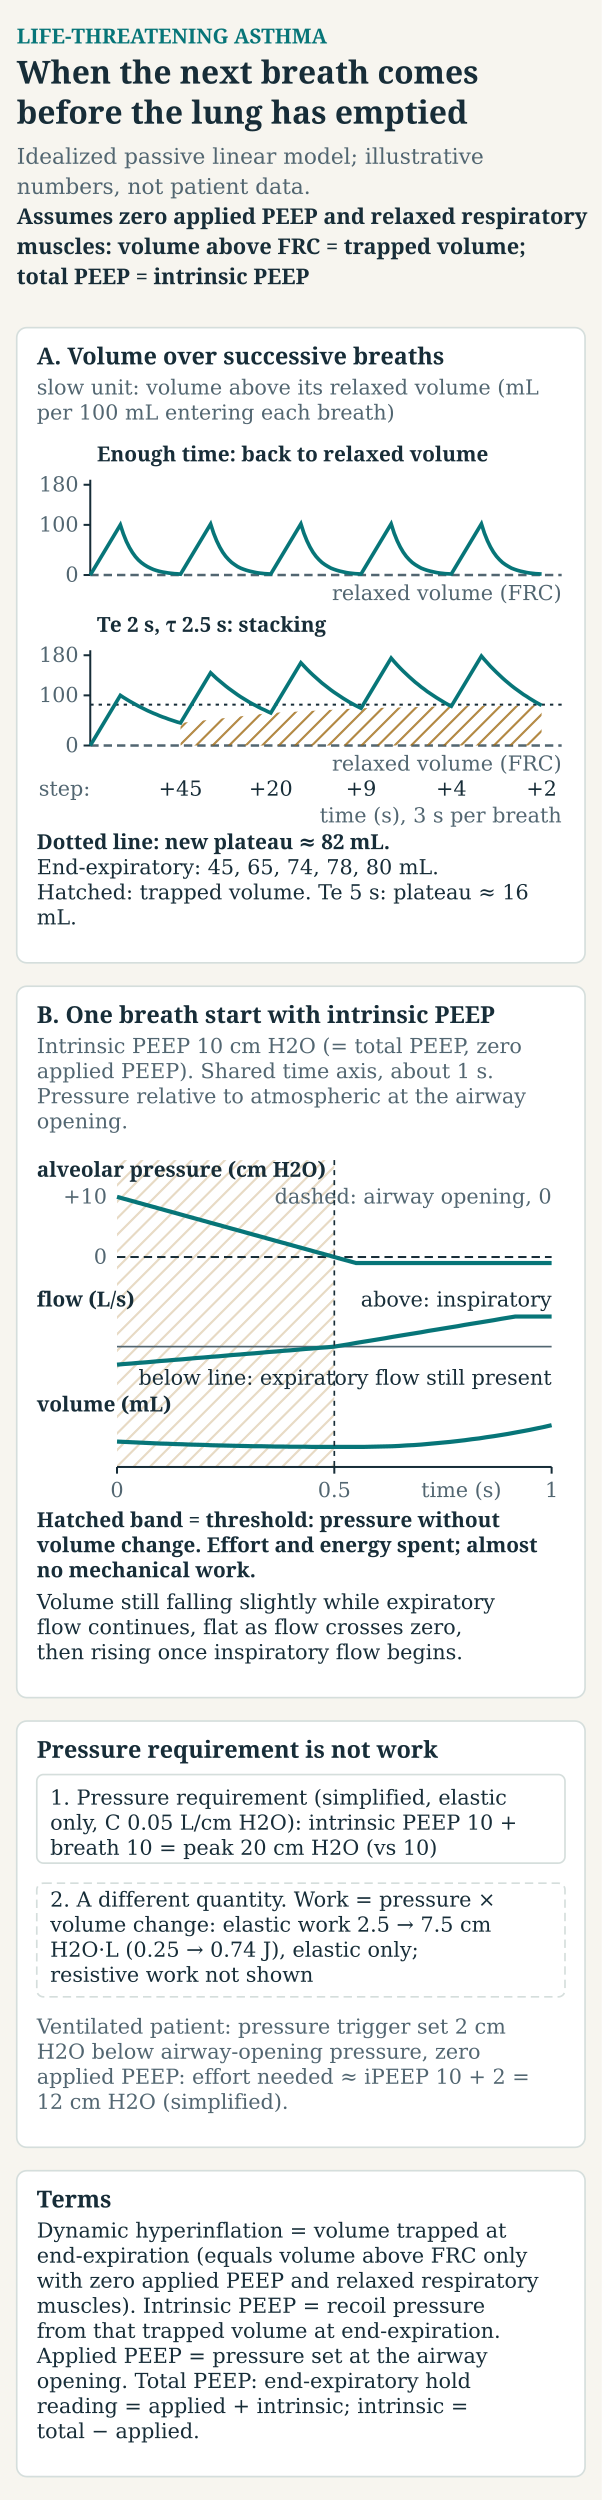
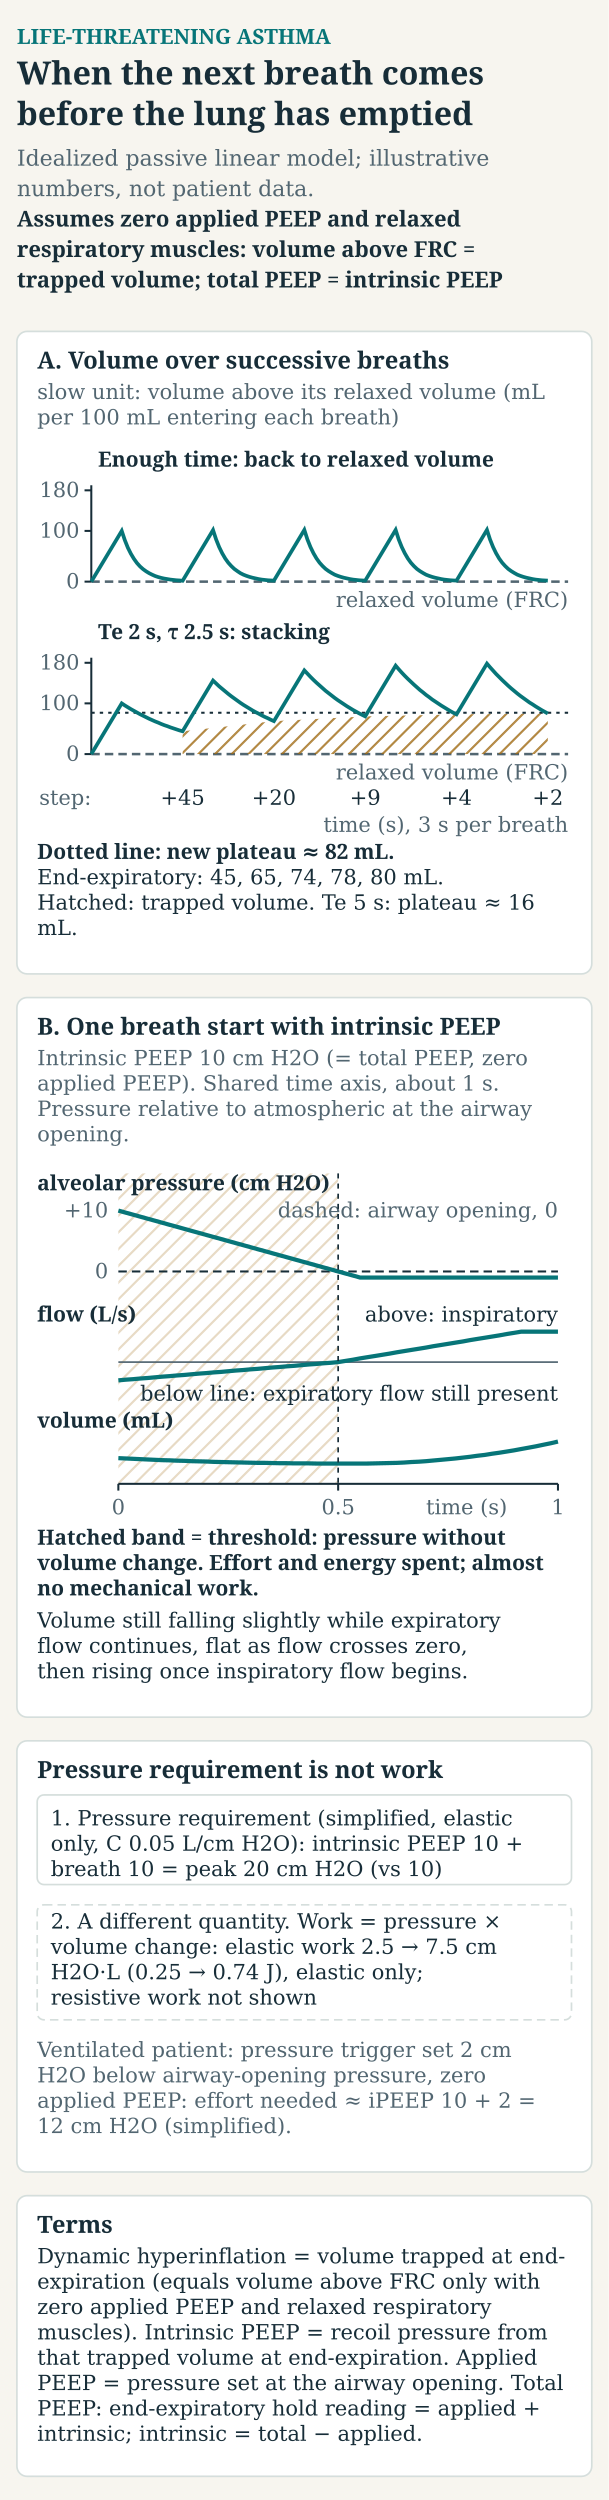
- <svg xmlns="http://www.w3.org/2000/svg" class="diagram-screen" viewBox="0 0 360 1495.6" role="img" aria-labelledby="fig-r7-02-breath-stacking-screen-title" aria-describedby="fig-r7-02-breath-stacking-screen-desc">
+ <svg xmlns="http://www.w3.org/2000/svg" class="diagram-screen" viewBox="0 0 360 1478.6" role="img" aria-labelledby="fig-r7-02-breath-stacking-screen-title" aria-describedby="fig-r7-02-breath-stacking-screen-desc">
  <style>text{font-family:Literata,'DejaVu Serif',Georgia,serif}text[font-weight='700']{font-family:Fraunces,Literata,Georgia,serif}.t-ink{fill:var(--fig-ink,#172d38)}.s-ink{stroke:var(--fig-ink,#172d38);fill:none}.f-ink{fill:var(--fig-ink,#172d38)}.t-muted{fill:var(--fig-muted,#526671)}.s-muted{stroke:var(--fig-muted,#526671);fill:none}.f-muted{fill:var(--fig-muted,#526671)}.t-teal{fill:var(--fig-teal,#077578)}.s-teal{stroke:var(--fig-teal,#077578);fill:none}.f-teal{fill:var(--fig-teal,#077578)}.t-red{fill:var(--fig-red,#af4639)}.s-red{stroke:var(--fig-red,#af4639);fill:none}.f-red{fill:var(--fig-red,#af4639)}.t-gold{fill:var(--fig-gold,#996613)}.s-gold{stroke:var(--fig-gold,#996613);fill:none}.f-gold{fill:var(--fig-gold,#996613)}.t-rule{fill:var(--fig-rule,#d5dedc)}.s-rule{stroke:var(--fig-rule,#d5dedc);fill:none}.f-rule{fill:var(--fig-rule,#d5dedc)}.bg{fill:var(--fig-canvas,#f7f5ef)}.pn{fill:var(--fig-panel,#ffffff);stroke:var(--fig-rule,#d5dedc)}.hatch{fill:url(#fig-r7-02-breath-stacking-screen-h)}</style>
  <defs>
    <marker id="fig-r7-02-breath-stacking-screen-ar" viewBox="0 0 10 10" refX="9" refY="5" markerWidth="7" markerHeight="7" orient="auto-start-reverse">
      <path d="M0,0L10,5L0,10z" class="f-ink" />
    </marker>
    <pattern id="fig-r7-02-breath-stacking-screen-h" width="7" height="7" patternUnits="userSpaceOnUse" patternTransform="rotate(45)">
      <line x1="0" y1="0" x2="0" y2="7" class="s-gold" stroke-width="2.5" />
    </pattern>
  </defs>
-   <rect class="bg" width="360" height="1495.6" />
+   <rect class="bg" width="360" height="1478.6" />
  <g transform="translate(10,10)">
    <text x="0" y="16" font-size="12.4" text-anchor="start" font-weight="700" class="t-teal">LIFE-THREATENING ASTHMA</text>
    <text x="0" y="40" font-size="19" text-anchor="start" font-weight="700" class="t-ink">When the next breath comes</text>
    <text x="0" y="64" font-size="19" text-anchor="start" font-weight="700" class="t-ink">before the lung has emptied</text>
    <text x="0" y="88" font-size="13" text-anchor="start" font-weight="400" class="t-muted">Idealized passive linear model; illustrative</text>
    <text x="0" y="106" font-size="13" text-anchor="start" font-weight="400" class="t-muted">numbers, not patient data.</text>
-     <text x="0" y="124" font-size="13" text-anchor="start" font-weight="700" class="t-ink">Assumes zero applied PEEP and relaxed respiratory</text>
-     <text x="0" y="142" font-size="13" text-anchor="start" font-weight="700" class="t-ink">muscles: volume above FRC = trapped volume;</text>
-     <text x="0" y="160" font-size="13" text-anchor="start" font-weight="700" class="t-ink">total PEEP = intrinsic PEEP</text>
+     <text x="0" y="124" font-size="13" text-anchor="start" font-weight="700" class="t-ink">Assumes zero applied PEEP and relaxed</text>
+     <text x="0" y="142" font-size="13" text-anchor="start" font-weight="700" class="t-ink">respiratory muscles: volume above FRC =</text>
+     <text x="0" y="160" font-size="13" text-anchor="start" font-weight="700" class="t-ink">trapped volume; total PEEP = intrinsic PEEP</text>
  </g>
  <g transform="translate(10,196)">
    <rect x="0" y="0" width="340" height="380.0" rx="6" class="pn" />
    <text x="12" y="22" font-size="14" text-anchor="start" font-weight="700" class="t-ink">A. Volume over successive breaths</text>
    <text x="12" y="40" font-size="12.4" text-anchor="start" font-weight="400" class="t-muted">slow unit: volume above its relaxed volume (mL</text>
    <text x="12" y="55" font-size="12.4" text-anchor="start" font-weight="400" class="t-muted">per 100 mL entering each breath)</text>
    <line x1="44" y1="148.0" x2="326" y2="148.0" class="s-muted" stroke-width="1.5" stroke-dasharray="5 3" />
    <text x="326" y="163.0" font-size="12.4" text-anchor="end" font-weight="400" class="t-muted">relaxed volume (FRC)</text>
    <line x1="44" y1="148.0" x2="44" y2="91.0" class="s-ink" stroke-width="1.2" />
    <line x1="40" y1="148.0" x2="44" y2="148.0" class="s-ink" stroke-width="1.2" />
    <text x="37" y="152.0" font-size="12.4" text-anchor="end" font-weight="400" class="t-muted">0</text>
    <line x1="40" y1="118.0" x2="44" y2="118.0" class="s-ink" stroke-width="1.2" />
    <text x="37" y="122.0" font-size="12.4" text-anchor="end" font-weight="400" class="t-muted">100</text>
    <line x1="40" y1="94.0" x2="44" y2="94.0" class="s-ink" stroke-width="1.2" />
    <text x="37" y="98.0" font-size="12.4" text-anchor="end" font-weight="400" class="t-muted">180</text>
    <path d="M44,148.0 L62.0,118.0 L63.8,123.4 L65.6,127.9 L67.4,131.5 L69.2,134.5 L71.0,137.0 L72.8,139.0 L74.6,140.6 L76.4,141.9 L78.2,143.0 L80.0,143.9 L81.8,144.7 L83.6,145.3 L85.4,145.8 L87.2,146.2 L89.0,146.5 L90.8,146.8 L92.6,147.0 L94.4,147.2 L96.2,147.3 L98.0,147.5 L116.0,117.5 L117.8,123.0 L119.6,127.5 L121.4,131.2 L123.2,134.3 L125.0,136.8 L126.8,138.8 L128.6,140.5 L130.4,141.8 L132.2,143.0 L134.0,143.9 L135.8,144.6 L137.6,145.2 L139.4,145.7 L141.2,146.1 L143.0,146.5 L144.8,146.8 L146.6,147.0 L148.4,147.2 L150.2,147.3 L152.0,147.4 L170.0,117.4 L171.8,123.0 L173.6,127.5 L175.4,131.2 L177.2,134.3 L179.0,136.8 L180.8,138.8 L182.6,140.5 L184.4,141.8 L186.2,142.9 L188.0,143.9 L189.8,144.6 L191.6,145.2 L193.4,145.7 L195.2,146.1 L197.0,146.5 L198.8,146.8 L200.6,147.0 L202.4,147.2 L204.2,147.3 L206.0,147.4 L224.0,117.4 L225.8,123.0 L227.6,127.5 L229.4,131.2 L231.2,134.3 L233.0,136.8 L234.8,138.8 L236.6,140.5 L238.4,141.8 L240.2,142.9 L242.0,143.9 L243.8,144.6 L245.6,145.2 L247.4,145.7 L249.2,146.1 L251.0,146.5 L252.8,146.8 L254.6,147.0 L256.4,147.2 L258.2,147.3 L260.0,147.4 L278.0,117.4 L279.8,123.0 L281.6,127.5 L283.4,131.2 L285.2,134.3 L287.0,136.8 L288.8,138.8 L290.6,140.5 L292.4,141.8 L294.2,142.9 L296.0,143.9 L297.8,144.6 L299.6,145.2 L301.4,145.7 L303.2,146.1 L305.0,146.5 L306.8,146.8 L308.6,147.0 L310.4,147.2 L312.2,147.3 L314.0,147.4" class="s-teal" stroke-width="2.2" />
    <text x="48" y="80" font-size="12.4" text-anchor="start" font-weight="700" class="t-ink">Enough time: back to relaxed volume</text>
    <line x1="44" y1="250.0" x2="326" y2="250.0" class="s-muted" stroke-width="1.5" stroke-dasharray="5 3" />
    <text x="326" y="265.0" font-size="12.4" text-anchor="end" font-weight="400" class="t-muted">relaxed volume (FRC)</text>
    <line x1="44" y1="250.0" x2="44" y2="193.0" class="s-ink" stroke-width="1.2" />
    <line x1="40" y1="250.0" x2="44" y2="250.0" class="s-ink" stroke-width="1.2" />
    <text x="37" y="254.0" font-size="12.4" text-anchor="end" font-weight="400" class="t-muted">0</text>
    <line x1="40" y1="220.0" x2="44" y2="220.0" class="s-ink" stroke-width="1.2" />
    <text x="37" y="224.0" font-size="12.4" text-anchor="end" font-weight="400" class="t-muted">100</text>
    <line x1="40" y1="196.0" x2="44" y2="196.0" class="s-ink" stroke-width="1.2" />
    <text x="37" y="200.0" font-size="12.4" text-anchor="end" font-weight="400" class="t-muted">180</text>
    <path d="M98.0,250.0 L98.0,236.5 L152.0,230.5 L206.0,227.7 L260.0,226.5 L314.0,226.0 L314.0,250.0 Z" class="hatch" opacity="0.8" />
    <line x1="44" y1="225.55" x2="326" y2="225.55" class="s-ink" stroke-width="1.2" stroke-dasharray="2 3" />
    <path d="M44,250.0 L62.0,220.0 L63.8,221.2 L65.6,222.3 L67.4,223.4 L69.2,224.4 L71.0,225.4 L72.8,226.4 L74.6,227.3 L76.4,228.2 L78.2,229.1 L80.0,229.9 L81.8,230.7 L83.6,231.4 L85.4,232.2 L87.2,232.9 L89.0,233.5 L90.8,234.2 L92.6,234.8 L94.4,235.4 L96.2,236.0 L98.0,236.5 L116.0,206.5 L117.8,208.2 L119.6,209.9 L121.4,211.4 L123.2,212.9 L125.0,214.4 L126.8,215.8 L128.6,217.1 L130.4,218.4 L132.2,219.7 L134.0,220.9 L135.8,222.0 L137.6,223.1 L139.4,224.2 L141.2,225.2 L143.0,226.1 L144.8,227.1 L146.6,228.0 L148.4,228.8 L150.2,229.7 L152.0,230.5 L170.0,200.5 L171.8,202.4 L173.6,204.3 L175.4,206.1 L177.2,207.8 L179.0,209.4 L180.8,211.0 L182.6,212.6 L184.4,214.0 L186.2,215.4 L188.0,216.8 L189.8,218.1 L191.6,219.3 L193.4,220.5 L195.2,221.7 L197.0,222.8 L198.8,223.9 L200.6,224.9 L202.4,225.9 L204.2,226.8 L206.0,227.7 L224.0,197.7 L225.8,199.8 L227.6,201.8 L229.4,203.7 L231.2,205.5 L233.0,207.2 L234.8,208.9 L236.6,210.5 L238.4,212.1 L240.2,213.5 L242.0,215.0 L243.8,216.3 L245.6,217.7 L247.4,218.9 L249.2,220.1 L251.0,221.3 L252.8,222.4 L254.6,223.5 L256.4,224.6 L258.2,225.6 L260.0,226.5 L278.0,196.5 L279.8,198.6 L281.6,200.6 L283.4,202.6 L285.2,204.4 L287.0,206.2 L288.8,207.9 L290.6,209.6 L292.4,211.2 L294.2,212.7 L296.0,214.2 L297.8,215.6 L299.6,216.9 L301.4,218.2 L303.2,219.5 L305.0,220.6 L306.8,221.8 L308.6,222.9 L310.4,224.0 L312.2,225.0 L314.0,226.0" class="s-teal" stroke-width="2.2" />
    <text x="98.0" y="280.0" font-size="12.4" text-anchor="middle" font-weight="400" class="t-ink">+45</text>
    <text x="152.0" y="280.0" font-size="12.4" text-anchor="middle" font-weight="400" class="t-ink">+20</text>
    <text x="206.0" y="280.0" font-size="12.4" text-anchor="middle" font-weight="400" class="t-ink">+9</text>
    <text x="260.0" y="280.0" font-size="12.4" text-anchor="middle" font-weight="400" class="t-ink">+4</text>
    <text x="314.0" y="280.0" font-size="12.4" text-anchor="middle" font-weight="400" class="t-ink">+2</text>
    <text x="44" y="280.0" font-size="12.4" text-anchor="end" font-weight="400" class="t-muted">step:</text>
    <text x="48" y="182.0" font-size="12.4" text-anchor="start" font-weight="700" class="t-ink">Te 2 s, τ 2.5 s: stacking</text>
    <text x="326" y="296.0" font-size="12.4" text-anchor="end" font-weight="400" class="t-muted">time (s), 3 s per breath</text>
    <text x="12" y="312.0" font-size="12.4" text-anchor="start" font-weight="700" class="t-ink">Dotted line: new plateau ≈ 82 mL.</text>
    <text x="12" y="327.0" font-size="12.4" text-anchor="start" font-weight="400" class="t-ink">End-expiratory: 45, 65, 74, 78, 80 mL.</text>
    <text x="12" y="342.0" font-size="12.4" text-anchor="start" font-weight="400" class="t-ink">Hatched: trapped volume. Te 5 s: plateau ≈ 16</text>
    <text x="12" y="357.0" font-size="12.4" text-anchor="start" font-weight="400" class="t-ink">mL.</text>
  </g>
  <g transform="translate(10,590.0)">
    <rect x="0" y="0" width="340" height="425.6" rx="6" class="pn" />
    <text x="12" y="22" font-size="14" text-anchor="start" font-weight="700" class="t-ink">B. One breath start with intrinsic PEEP</text>
    <text x="12" y="40" font-size="12.4" text-anchor="start" font-weight="400" class="t-muted">Intrinsic PEEP 10 cm H2O (= total PEEP, zero</text>
    <text x="12" y="55" font-size="12.4" text-anchor="start" font-weight="400" class="t-muted">applied PEEP). Shared time axis, about 1 s.</text>
    <text x="12" y="70" font-size="12.4" text-anchor="start" font-weight="400" class="t-muted">Pressure relative to atmospheric at the airway</text>
    <text x="12" y="85" font-size="12.4" text-anchor="start" font-weight="400" class="t-muted">opening.</text>
    <rect x="60" y="104" width="130.0" height="183.6" class="hatch" opacity="0.25" />
    <line x1="60" y1="162.0" x2="320" y2="162.0" class="s-ink" stroke-width="1.2" stroke-dasharray="5 3" />
    <text x="320" y="130.0" font-size="12.4" text-anchor="end" font-weight="400" class="t-muted">dashed: airway opening, 0</text>
    <text x="54" y="130.0" font-size="12.4" text-anchor="end" font-weight="400" class="t-muted">+10</text>
    <text x="54" y="166.0" font-size="12.4" text-anchor="end" font-weight="400" class="t-muted">0</text>
    <text x="12" y="114" font-size="12.4" text-anchor="start" font-weight="700" class="t-ink">alveolar pressure (cm H2O)</text>
    <path d="M60.0,126.0 L64.3,127.2 L68.7,128.4 L73.0,129.6 L77.3,130.8 L81.7,132.0 L86.0,133.2 L90.3,134.4 L94.7,135.6 L99.0,136.8 L103.3,138.0 L107.7,139.2 L112.0,140.4 L116.3,141.6 L120.7,142.8 L125.0,144.0 L129.3,145.2 L133.7,146.4 L138.0,147.6 L142.3,148.8 L146.7,150.0 L151.0,151.2 L155.3,152.4 L159.7,153.6 L164.0,154.8 L168.3,156.0 L172.7,157.2 L177.0,158.4 L181.3,159.6 L185.7,160.8 L190.0,162.0 L194.3,163.2 L198.7,164.4 L203.0,165.6 L207.3,165.6 L211.7,165.6 L216.0,165.6 L220.3,165.6 L224.7,165.6 L229.0,165.6 L233.3,165.6 L237.7,165.6 L242.0,165.6 L246.3,165.6 L250.7,165.6 L255.0,165.6 L259.3,165.6 L263.7,165.6 L268.0,165.6 L272.3,165.6 L276.7,165.6 L281.0,165.6 L285.3,165.6 L289.7,165.6 L294.0,165.6 L298.3,165.6 L302.7,165.6 L307.0,165.6 L311.3,165.6 L315.7,165.6 L320.0,165.6" class="s-teal" stroke-width="2.5" />
    <text x="12" y="191.6" font-size="12.4" text-anchor="start" font-weight="700" class="t-ink">flow (L/s)</text>
    <line x1="60" y1="215.6" x2="320" y2="215.6" class="s-muted" stroke-width="1" />
    <path d="M60.0,226.4 L64.3,226.0 L68.7,225.7 L73.0,225.3 L77.3,225.0 L81.7,224.6 L86.0,224.2 L90.3,223.9 L94.7,223.5 L99.0,223.2 L103.3,222.8 L107.7,222.4 L112.0,222.1 L116.3,221.7 L120.7,221.4 L125.0,221.0 L129.3,220.6 L133.7,220.3 L138.0,219.9 L142.3,219.6 L146.7,219.2 L151.0,218.8 L155.3,218.5 L159.7,218.1 L164.0,217.8 L168.3,217.4 L172.7,217.0 L177.0,216.7 L181.3,216.3 L185.7,216.0 L190.0,215.6 L194.3,214.9 L198.7,214.2 L203.0,213.4 L207.3,212.7 L211.7,212.0 L216.0,211.3 L220.3,210.6 L224.7,209.8 L229.0,209.1 L233.3,208.4 L237.7,207.7 L242.0,207.0 L246.3,206.2 L250.7,205.5 L255.0,204.8 L259.3,204.1 L263.7,203.4 L268.0,202.6 L272.3,201.9 L276.7,201.2 L281.0,200.5 L285.3,199.8 L289.7,199.0 L294.0,198.3 L298.3,197.6 L302.7,197.6 L307.0,197.6 L311.3,197.6 L315.7,197.6 L320.0,197.6" class="s-teal" stroke-width="2.5" />
    <text x="320" y="238.4" font-size="12.4" text-anchor="end" font-weight="400" class="t-ink">below line: expiratory flow still present</text>
    <text x="320" y="191.6" font-size="12.4" text-anchor="end" font-weight="400" class="t-ink">above: inspiratory</text>
    <text x="12" y="254.4" font-size="12.4" text-anchor="start" font-weight="700" class="t-ink">volume (mL)</text>
    <path d="M60.0,272.4 L64.3,272.6 L68.7,272.8 L73.0,273.0 L77.3,273.2 L81.7,273.4 L86.0,273.6 L90.3,273.7 L94.7,273.9 L99.0,274.0 L103.3,274.2 L107.7,274.3 L112.0,274.4 L116.3,274.6 L120.7,274.7 L125.0,274.8 L129.3,274.9 L133.7,275.0 L138.0,275.1 L142.3,275.2 L146.7,275.2 L151.0,275.3 L155.3,275.4 L159.7,275.4 L164.0,275.5 L168.3,275.5 L172.7,275.5 L177.0,275.6 L181.3,275.6 L185.7,275.6 L190.0,275.6 L194.3,275.6 L198.7,275.6 L203.0,275.6 L207.3,275.6 L211.7,275.5 L216.0,275.4 L220.3,275.3 L224.7,275.2 L229.0,275.0 L233.3,274.7 L237.7,274.5 L242.0,274.2 L246.3,273.8 L250.7,273.4 L255.0,273.0 L259.3,272.6 L263.7,272.1 L268.0,271.6 L272.3,271.0 L276.7,270.5 L281.0,269.8 L285.3,269.2 L289.7,268.5 L294.0,267.8 L298.3,267.0 L302.7,266.2 L307.0,265.4 L311.3,264.5 L315.7,263.6 L320.0,262.6" class="s-teal" stroke-width="2.5" />
    <line x1="60" y1="287.6" x2="320" y2="287.6" class="s-ink" stroke-width="1.2" />
    <line x1="60" y1="287.6" x2="60" y2="291.6" class="s-ink" stroke-width="1.2" />
    <text x="60" y="305.6" font-size="12.4" text-anchor="middle" font-weight="400" class="t-muted">0</text>
    <line x1="190.0" y1="287.6" x2="190.0" y2="291.6" class="s-ink" stroke-width="1.2" />
    <text x="190.0" y="305.6" font-size="12.4" text-anchor="middle" font-weight="400" class="t-muted">0.5</text>
    <line x1="320" y1="287.6" x2="320" y2="291.6" class="s-ink" stroke-width="1.2" />
    <text x="320" y="305.6" font-size="12.4" text-anchor="middle" font-weight="400" class="t-muted">1</text>
    <text x="290" y="305.6" font-size="12.4" text-anchor="end" font-weight="400" class="t-muted">time (s)</text>
    <line x1="190.0" y1="104" x2="190.0" y2="287.6" class="s-ink" stroke-width="1" stroke-dasharray="3 3" />
    <text x="12" y="323.6" font-size="12.4" text-anchor="start" font-weight="700" class="t-ink">Hatched band = threshold: pressure without</text>
    <text x="12" y="338.6" font-size="12.4" text-anchor="start" font-weight="700" class="t-ink">volume change. Effort and energy spent; almost</text>
    <text x="12" y="353.6" font-size="12.4" text-anchor="start" font-weight="700" class="t-ink">no mechanical work.</text>
    <text x="12" y="372.6" font-size="12.4" text-anchor="start" font-weight="400" class="t-ink">Volume still falling slightly while expiratory</text>
    <text x="12" y="387.6" font-size="12.4" text-anchor="start" font-weight="400" class="t-ink">flow continues, flat as flow crosses zero,</text>
    <text x="12" y="402.6" font-size="12.4" text-anchor="start" font-weight="400" class="t-ink">then rising once inspiratory flow begins.</text>
  </g>
  <g transform="translate(10,1029.6)">
    <rect x="0" y="0" width="340" height="255" rx="6" class="pn" />
    <text x="12" y="22" font-size="14" text-anchor="start" font-weight="700" class="t-ink">Pressure requirement is not work</text>
    <rect x="12" y="32" width="316" height="53" rx="4" class="pn" />
    <text x="20" y="50" font-size="12.4" text-anchor="start" font-weight="400" class="t-ink">1. Pressure requirement (simplified, elastic</text>
    <text x="20" y="65" font-size="12.4" text-anchor="start" font-weight="400" class="t-ink">only, C 0.05 L/cm H2O): intrinsic PEEP 10 +</text>
    <text x="20" y="80" font-size="12.4" text-anchor="start" font-weight="400" class="t-ink">breath 10 = peak 20 cm H2O (vs 10)</text>
    <rect x="12" y="97" width="316" height="68" rx="4" class="pn" stroke-dasharray="5 3" />
    <text x="20" y="111" font-size="12.4" text-anchor="start" font-weight="400" class="t-ink">2. A different quantity. Work = pressure ×</text>
    <text x="20" y="126" font-size="12.4" text-anchor="start" font-weight="400" class="t-ink">volume change: elastic work 2.5 → 7.5 cm</text>
    <text x="20" y="141" font-size="12.4" text-anchor="start" font-weight="400" class="t-ink">H2O·L (0.25 → 0.74 J), elastic only;</text>
    <text x="20" y="156" font-size="12.4" text-anchor="start" font-weight="400" class="t-ink">resistive work not shown</text>
    <text x="12" y="187" font-size="12.4" text-anchor="start" font-weight="400" class="t-muted">Ventilated patient: pressure trigger set 2 cm</text>
    <text x="12" y="202" font-size="12.4" text-anchor="start" font-weight="400" class="t-muted">H2O below airway-opening pressure, zero</text>
    <text x="12" y="217" font-size="12.4" text-anchor="start" font-weight="400" class="t-muted">applied PEEP: effort needed ≈ iPEEP 10 + 2 =</text>
    <text x="12" y="232" font-size="12.4" text-anchor="start" font-weight="400" class="t-muted">12 cm H2O (simplified).</text>
  </g>
  <g transform="translate(10,1298.6)">
-     <rect x="0" y="0" width="340" height="183" rx="6" class="pn" />
+     <rect x="0" y="0" width="340" height="166" rx="6" class="pn" />
    <text x="12" y="22" font-size="14" text-anchor="start" font-weight="700" class="t-ink">Terms</text>
-     <text x="12" y="40" font-size="12.4" text-anchor="start" font-weight="400" class="t-ink">Dynamic hyperinflation = volume trapped at</text>
-     <text x="12" y="55" font-size="12.4" text-anchor="start" font-weight="400" class="t-ink">end-expiration (equals volume above FRC only</text>
-     <text x="12" y="70" font-size="12.4" text-anchor="start" font-weight="400" class="t-ink">with zero applied PEEP and relaxed respiratory</text>
-     <text x="12" y="85" font-size="12.4" text-anchor="start" font-weight="400" class="t-ink">muscles). Intrinsic PEEP = recoil pressure</text>
-     <text x="12" y="100" font-size="12.4" text-anchor="start" font-weight="400" class="t-ink">from that trapped volume at end-expiration.</text>
-     <text x="12" y="115" font-size="12.4" text-anchor="start" font-weight="400" class="t-ink">Applied PEEP = pressure set at the airway</text>
-     <text x="12" y="130" font-size="12.4" text-anchor="start" font-weight="400" class="t-ink">opening. Total PEEP: end-expiratory hold</text>
-     <text x="12" y="145" font-size="12.4" text-anchor="start" font-weight="400" class="t-ink">reading = applied + intrinsic; intrinsic =</text>
-     <text x="12" y="160" font-size="12.4" text-anchor="start" font-weight="400" class="t-ink">total − applied.</text>
+     <text x="12" y="40" font-size="12.4" text-anchor="start" font-weight="400" class="t-ink">Dynamic hyperinflation = volume trapped at end-</text>
+     <text x="12" y="55" font-size="12.4" text-anchor="start" font-weight="400" class="t-ink">expiration (equals volume above FRC only with</text>
+     <text x="12" y="70" font-size="12.4" text-anchor="start" font-weight="400" class="t-ink">zero applied PEEP and relaxed respiratory</text>
+     <text x="12" y="85" font-size="12.4" text-anchor="start" font-weight="400" class="t-ink">muscles). Intrinsic PEEP = recoil pressure from</text>
+     <text x="12" y="100" font-size="12.4" text-anchor="start" font-weight="400" class="t-ink">that trapped volume at end-expiration. Applied</text>
+     <text x="12" y="115" font-size="12.4" text-anchor="start" font-weight="400" class="t-ink">PEEP = pressure set at the airway opening. Total</text>
+     <text x="12" y="130" font-size="12.4" text-anchor="start" font-weight="400" class="t-ink">PEEP: end-expiratory hold reading = applied +</text>
+     <text x="12" y="145" font-size="12.4" text-anchor="start" font-weight="400" class="t-ink">intrinsic; intrinsic = total − applied.</text>
  </g>
</svg>
